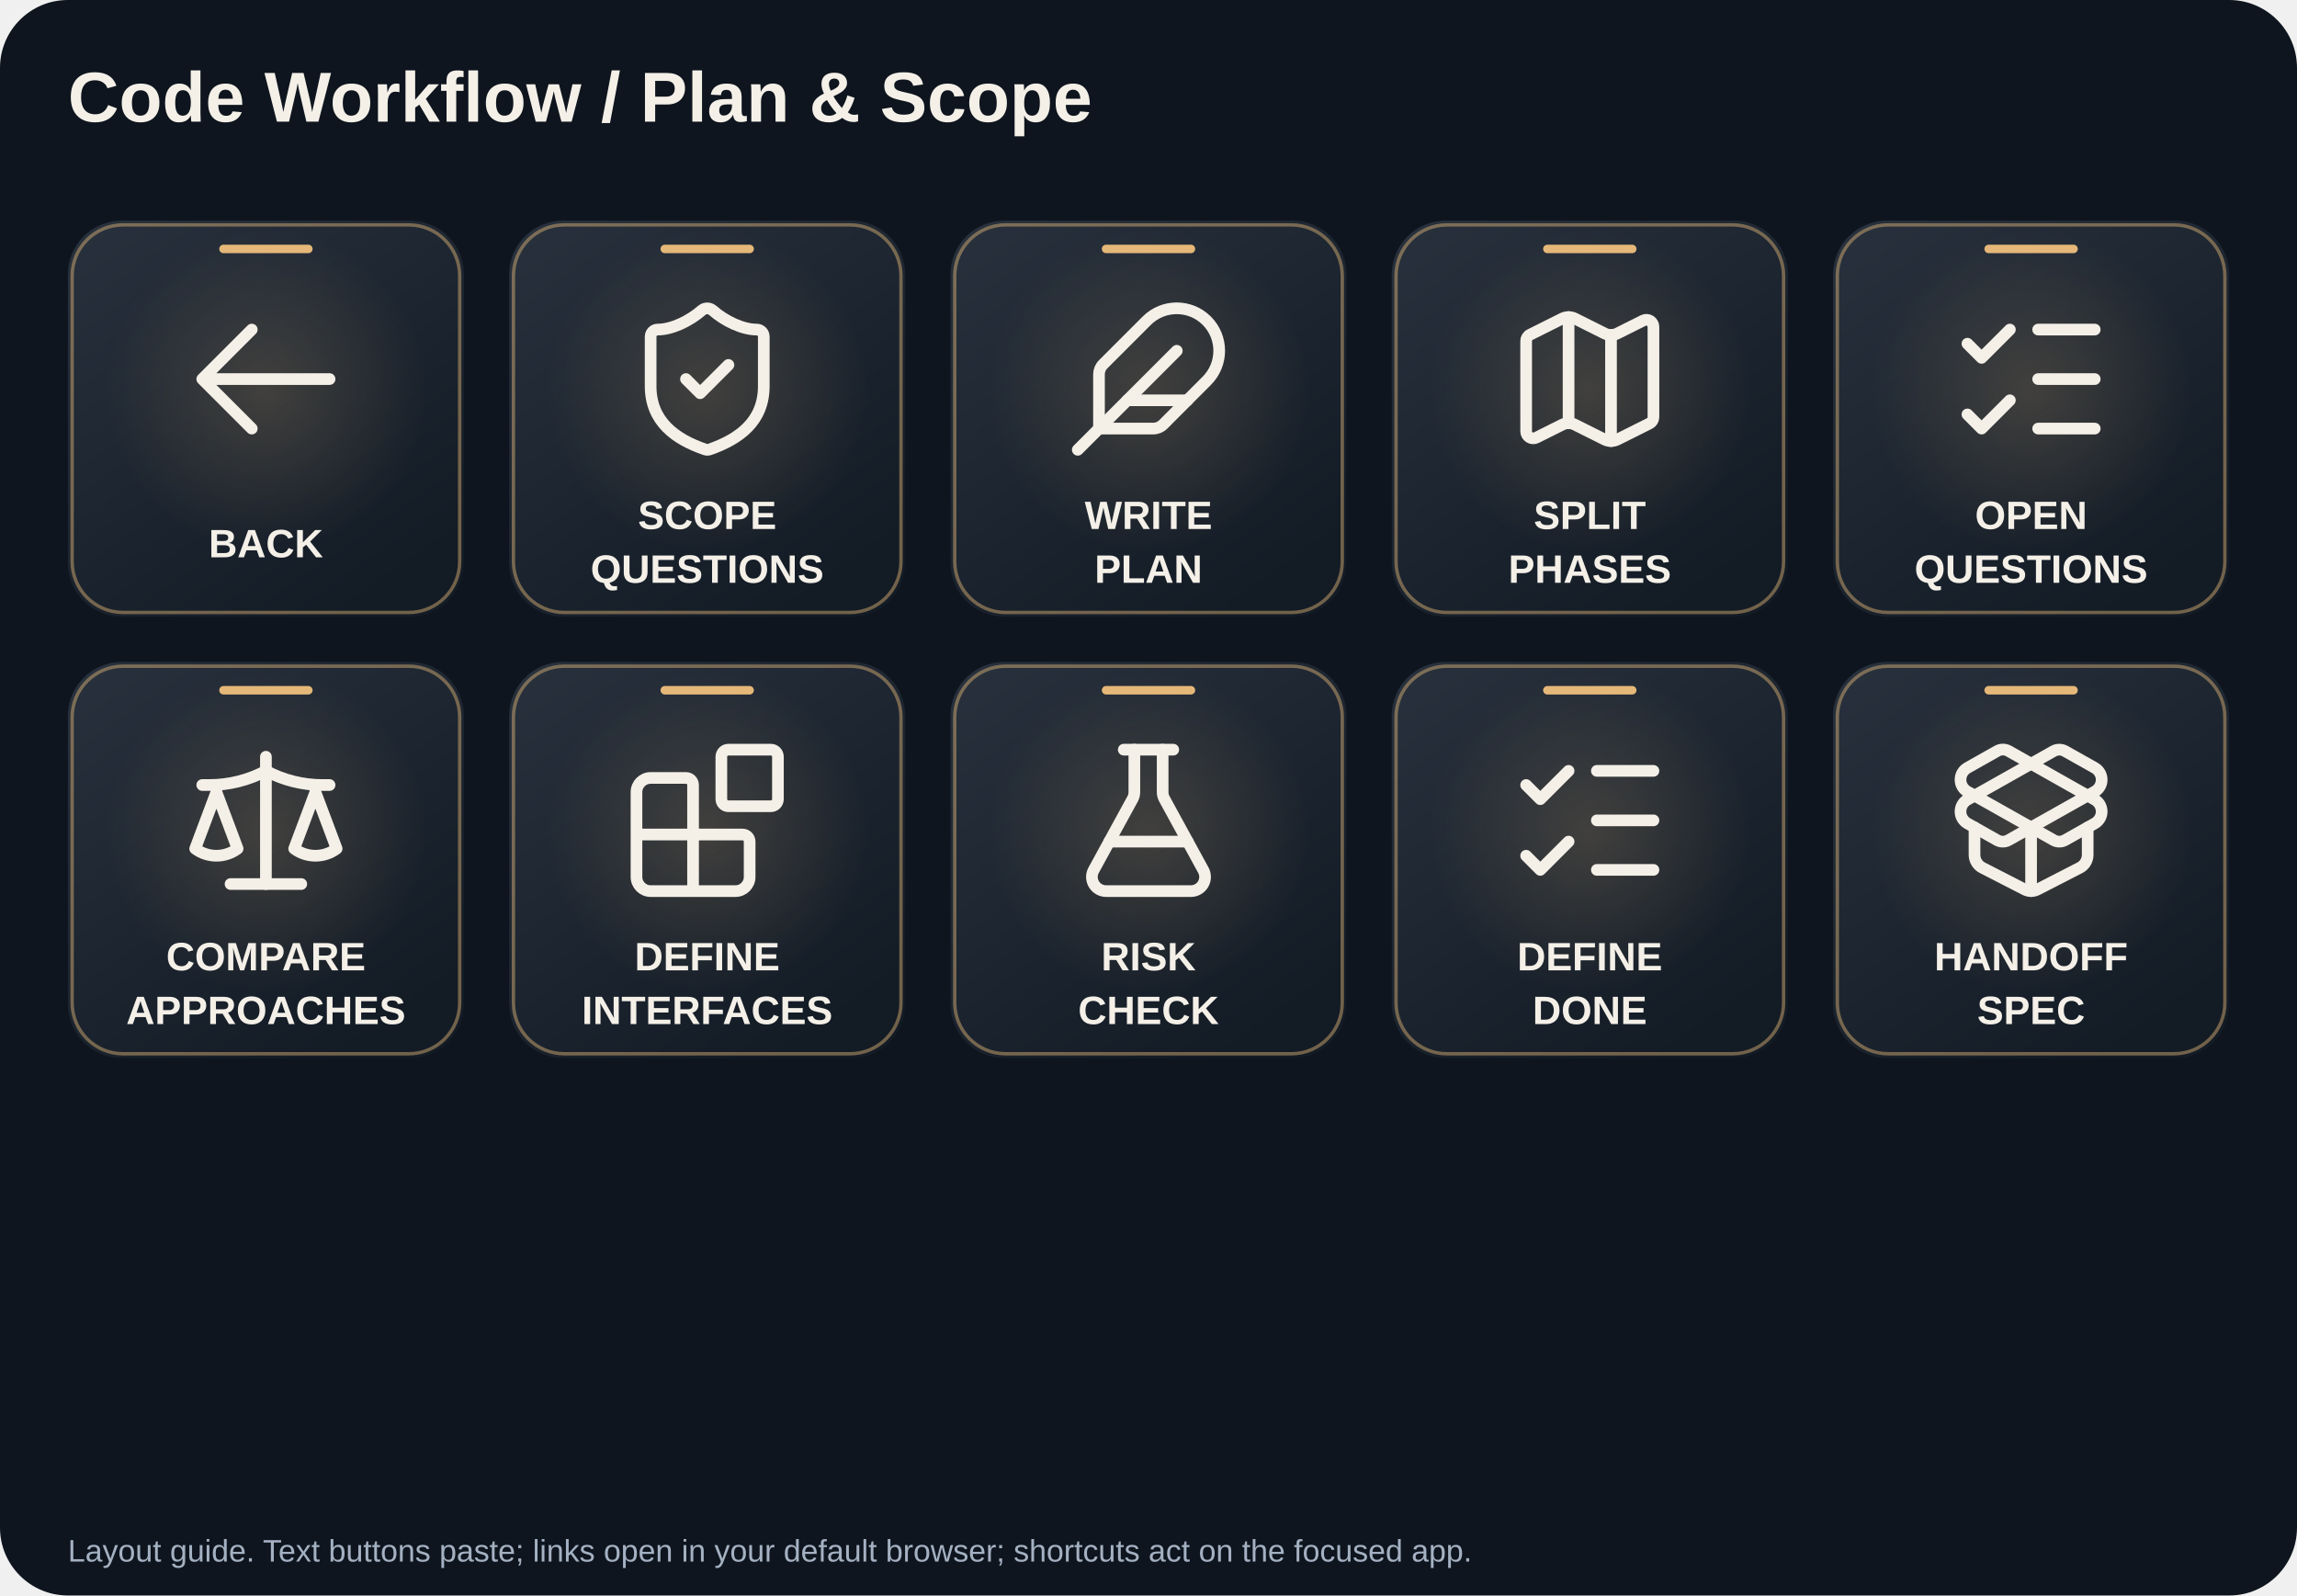
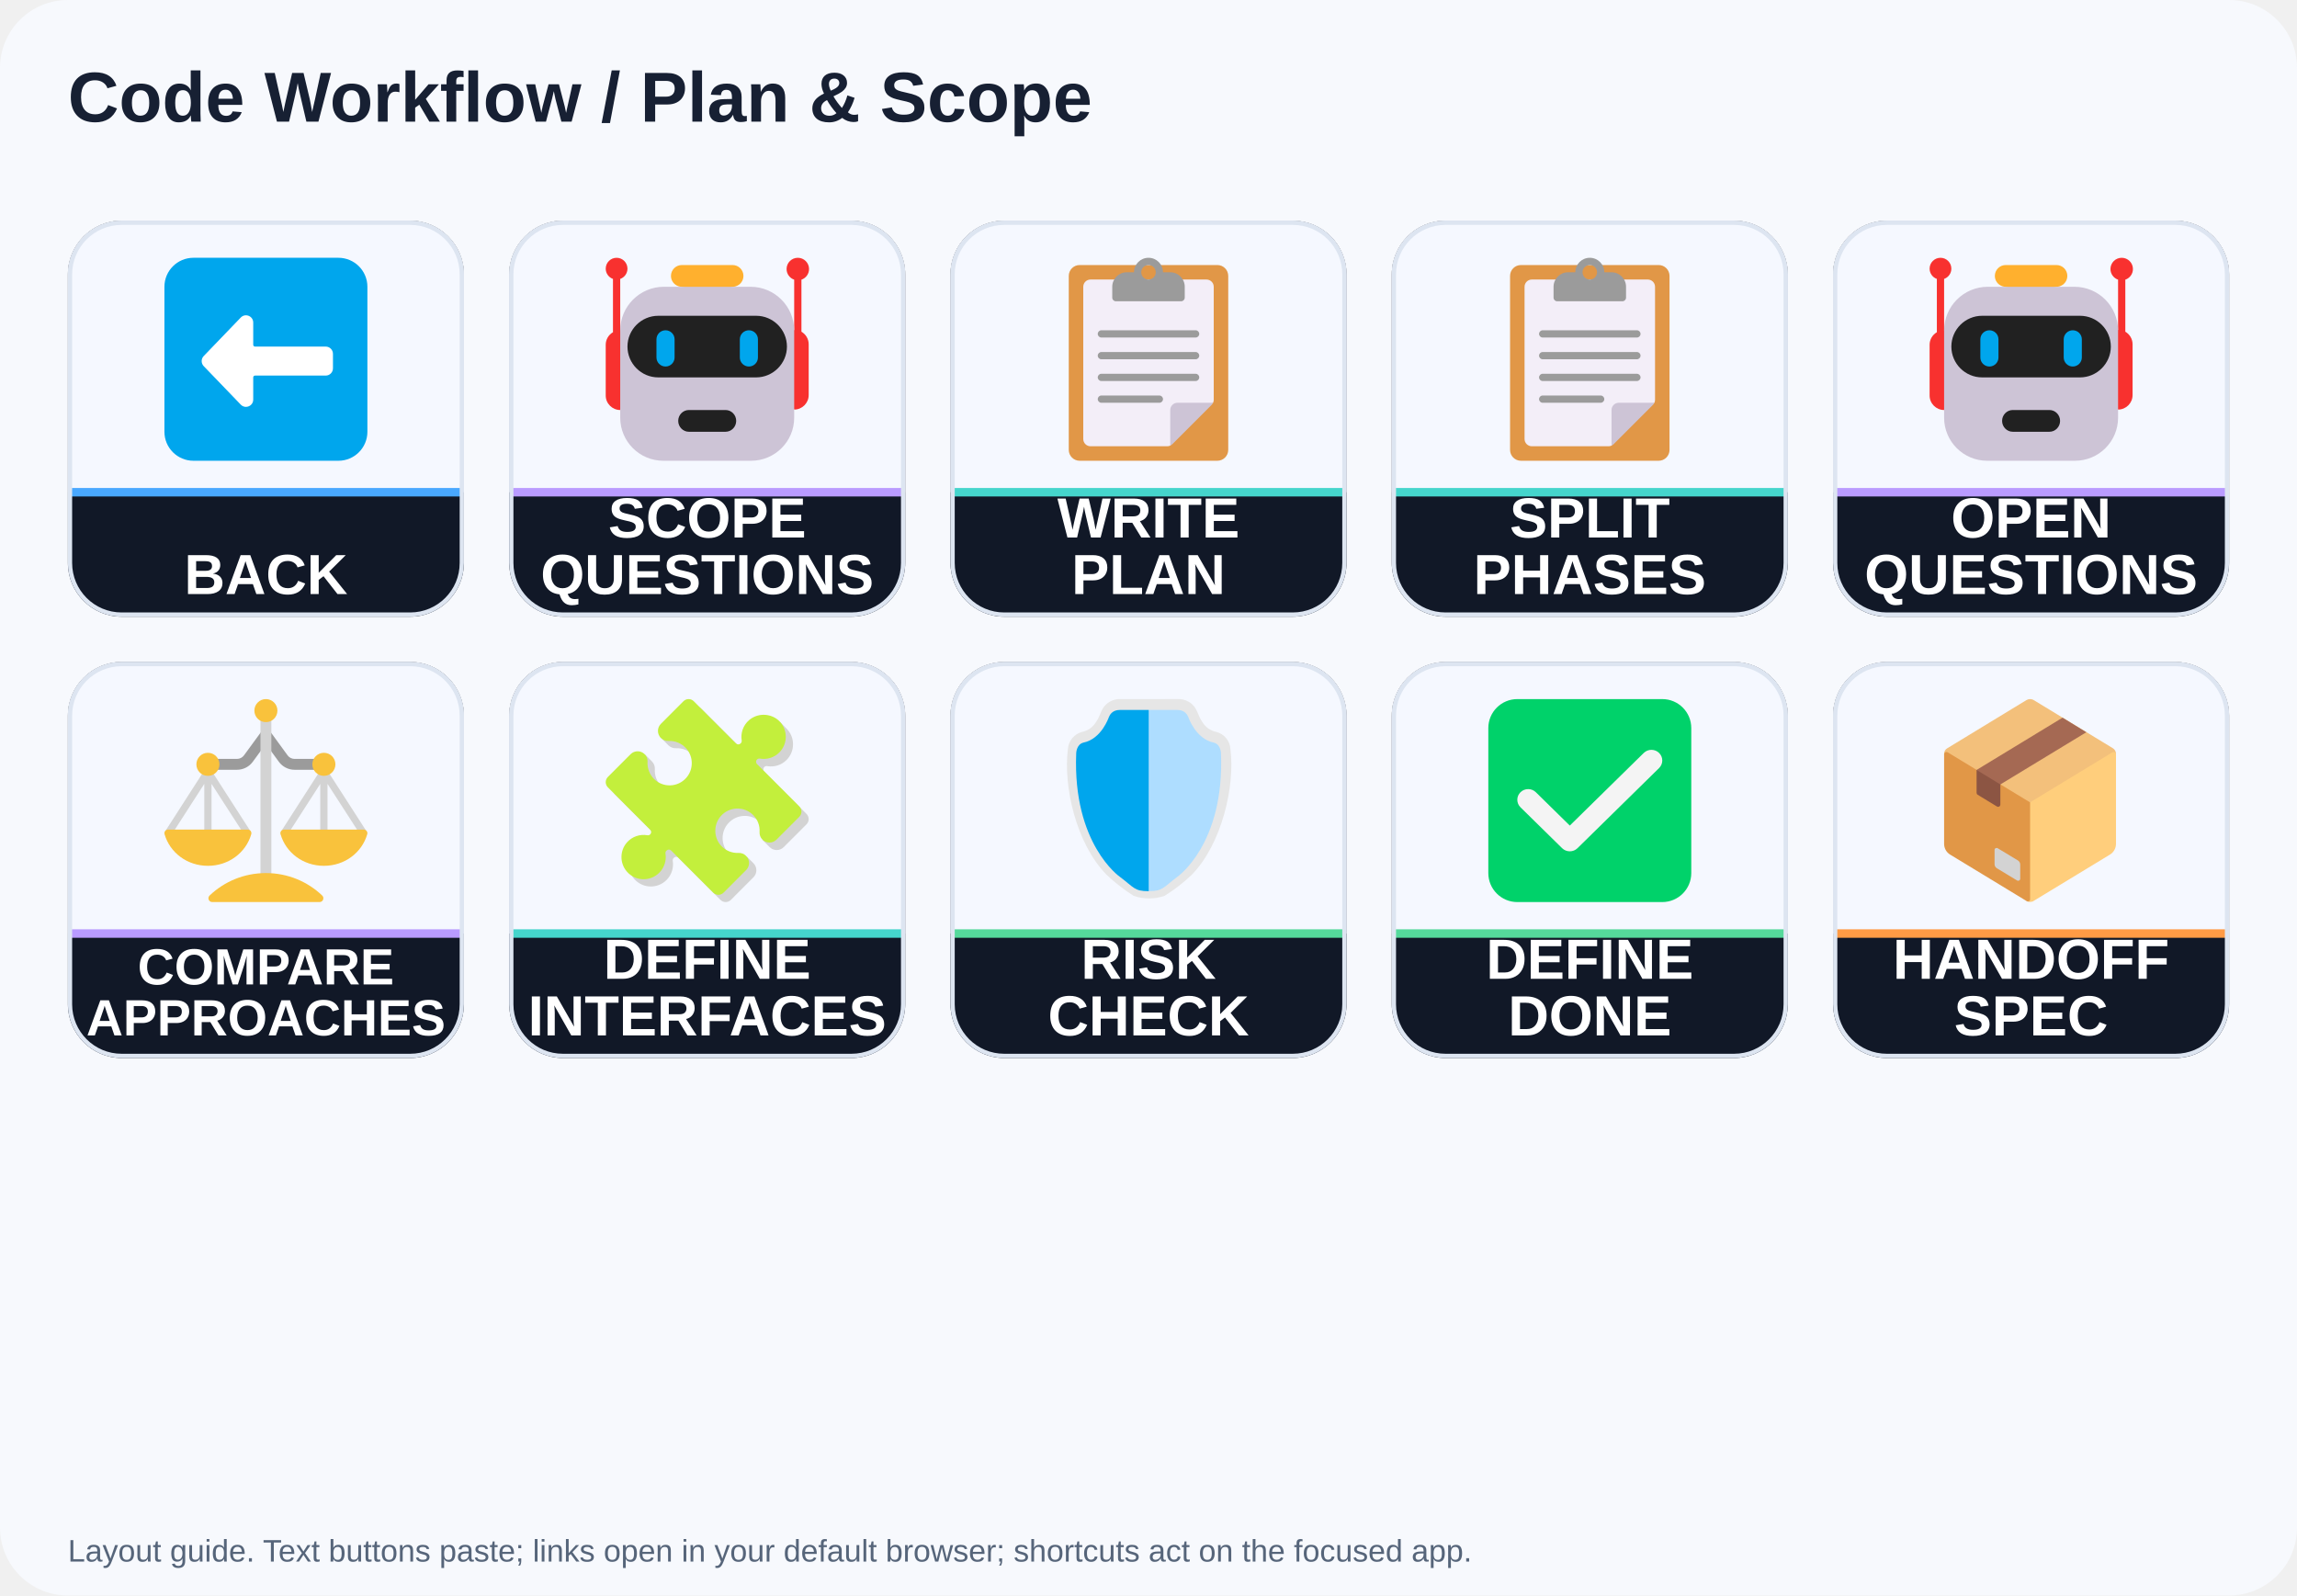
<svg xmlns="http://www.w3.org/2000/svg" width="812" height="564" viewBox="0 0 812 564">
-   <rect width="812" height="564" rx="24" fill="#0E151E" />
-   <text x="24" y="43" fill="#F4F0E8" font-family="Arial,sans-serif" font-size="25" font-weight="700">Code Workflow / Plan &amp; Scope</text>
+   <rect width="812" height="564" rx="24" fill="#F7F9FD" />
+   <text x="24" y="43" fill="#172033" font-family="Arial,sans-serif" font-size="25" font-weight="700">Code Workflow / Plan &amp; Scope</text>
  <g transform="translate(22,76)">
    <svg width="144" height="144" viewBox="0 0 144 144">
-       <defs>
-         <linearGradient id="bge92225f892" x2=".7" y2="1">
-           <stop stop-color="#28313D" />
-           <stop offset="1" stop-color="#131B25" />
-         </linearGradient>
-         <radialGradient id="lighte92225f892">
-           <stop stop-color="#E5B879" stop-opacity=".18" />
-           <stop offset="1" stop-color="#E5B879" stop-opacity="0" />
-         </radialGradient>
-       </defs>
-       <rect x="2" y="2" width="140" height="140" rx="19" fill="url(#bge92225f892)" />
-       <g fill="none" stroke="#E5B879" stroke-opacity=".45" stroke-width="1.2">
-         <rect x="3.5" y="3.5" width="137" height="137" rx="18" />
+       <rect x="2" y="2" width="140" height="140" rx="19" fill="#111827" />
+       <path d="M21 2h102a19 19 0 0 1 19 19v77H2V21A19 19 0 0 1 21 2Z" fill="#F5F8FF" />
+       <path d="M3 98h138" stroke="#49A8FF" stroke-width="3" />
+       <rect x="2.75" y="2.75" width="138.5" height="138.5" rx="18.25" fill="none" stroke="#DDE5F1" stroke-width="1.5" />
+       <g transform="translate(31 10) scale(2.5625)">
+         <path d="M2 6C2 3.791 3.791 2 6 2H26C28.209 2 30 3.791 30 6V26C30 28.209 28.209 30 26 30H6C3.791 30 2 28.209 2 26V6Z" fill="#00A6ED" />
+         <path d="M7.417 15.557C7.045 15.944 7.045 16.556 7.417 16.944L12.53 22.256C13.154 22.905 14.25 22.463 14.25 21.563V18.5C14.25 18.362 14.362 18.25 14.5 18.25L24.25 18.25C24.802 18.25 25.25 17.802 25.25 17.25V15.25C25.25 14.698 24.802 14.25 24.25 14.25L14.5 14.25C14.362 14.25 14.25 14.138 14.25 14L14.25 10.937C14.25 10.037 13.154 9.595 12.53 10.244L7.417 15.557Z" fill="white" />
      </g>
-       <circle cx="72" cy="62" r="57" fill="url(#lighte92225f892)" />
-       <path d="M57 12h30" stroke="#E5B879" stroke-width="3" stroke-linecap="round" />
-       <g fill="#E5B879" opacity=".85" />
-       <svg x="42.0" y="28" width="60" height="60" viewBox="0 0 24 24" fill="none" stroke="#F4F0E8" stroke-width="1.65" stroke-linecap="round" stroke-linejoin="round">
-         <path d="m10 5-7 7 7 7M3 12h18" />
-       </svg>
-       <text x="72" y="121" text-anchor="middle" fill="#F4F0E8" font-family="Arial,sans-serif" font-size="14" font-weight="700">BACK</text>
+       <text x="72" y="134" text-anchor="middle" fill="#FFFFFF" font-family="Arial,sans-serif" font-size="20" font-weight="700">BACK</text>
    </svg>
  </g>
  <g transform="translate(178,76)">
    <svg width="144" height="144" viewBox="0 0 144 144">
-       <defs>
-         <linearGradient id="bg53d1e09d65" x2=".7" y2="1">
-           <stop stop-color="#28313D" />
-           <stop offset="1" stop-color="#131B25" />
-         </linearGradient>
-         <radialGradient id="light53d1e09d65">
-           <stop stop-color="#E5B879" stop-opacity=".18" />
-           <stop offset="1" stop-color="#E5B879" stop-opacity="0" />
-         </radialGradient>
-       </defs>
-       <rect x="2" y="2" width="140" height="140" rx="19" fill="url(#bg53d1e09d65)" />
-       <g fill="none" stroke="#E5B879" stroke-opacity=".45" stroke-width="1.2">
-         <rect x="3.5" y="3.5" width="137" height="137" rx="18" />
+       <rect x="2" y="2" width="140" height="140" rx="19" fill="#111827" />
+       <path d="M21 2h102a19 19 0 0 1 19 19v77H2V21A19 19 0 0 1 21 2Z" fill="#F5F8FF" />
+       <path d="M3 98h138" stroke="#B99BFF" stroke-width="3" />
+       <rect x="2.75" y="2.75" width="138.5" height="138.5" rx="18.25" fill="none" stroke="#DDE5F1" stroke-width="1.5" />
+       <g transform="translate(31 10) scale(2.5625)">
+         <path d="M5 3.5C5 4.153 4.583 4.709 4 4.915V12L6.161 17.487L4 23C2.9 23 2 22.101 2 21.002V13.998C2 13.262 2.403 12.616 3 12.27V4.915C2.417 4.709 2 4.153 2 3.5C2 2.672 2.672 2 3.5 2C4.328 2 5 2.672 5 3.5Z" fill="#F8312F" />
+         <path d="M30.05 3.55C30.05 4.231 29.611 4.81 29 5.018V12.2C29.597 12.547 30 13.194 30 13.93V20.94C30 22.04 29.1 22.94 28 22.94L25.059 17.261L28 11.93L28 5.018C27.389 4.81 26.95 4.231 26.95 3.55C26.95 2.694 27.644 2 28.5 2C29.356 2 30.05 2.694 30.05 3.55Z" fill="#F8312F" />
+         <path d="M11 4.5C11 3.672 11.672 3 12.5 3H19.5C20.328 3 21 3.672 21 4.5C21 5.179 20.548 5.753 19.929 5.938C19.653 6.02 19.36 6.042 19.083 6.124L16.03 7.028L12.911 6.12C12.638 6.04 12.35 6.02 12.078 5.94C11.455 5.757 11 5.182 11 4.5Z" fill="#FFB02E" />
+         <path d="M22.05 30H9.95C6.66 30 4 27.34 4 24.05V12.03C4 8.7 6.7 6 10.03 6H21.98C25.3 6 28 8.7 28 12.03V24.06C28 27.34 25.34 30 22.05 30Z" fill="#CDC4D6" />
+         <path d="M9.247 18.5H22.753C25.082 18.5 27 16.581 27 14.25C27 11.909 25.092 10 22.753 10H9.247C6.908 10 5 11.909 5 14.25C5 16.591 6.908 18.5 9.247 18.5Z" fill="#212121" />
+         <path d="M13.472 26H18.528C19.339 26 20 25.326 20 24.5C20 23.674 19.339 23 18.528 23H13.472C12.661 23 12 23.674 12 24.5C12 25.326 12.661 26 13.472 26Z" fill="#212121" />
+         <path d="M10.25 12C9.56 12 9 12.56 9 13.25V15.75C9 16.44 9.56 17 10.25 17C10.94 17 11.5 16.44 11.5 15.75V13.25C11.5 12.56 10.94 12 10.25 12Z" fill="#00A6ED" />
+         <path d="M21.75 12C21.06 12 20.5 12.56 20.5 13.25V15.75C20.5 16.44 21.06 17 21.75 17C22.44 17 23 16.44 23 15.75V13.25C23 12.56 22.44 12 21.75 12Z" fill="#00A6ED" />
      </g>
-       <circle cx="72" cy="62" r="57" fill="url(#light53d1e09d65)" />
-       <path d="M57 12h30" stroke="#E5B879" stroke-width="3" stroke-linecap="round" />
-       <g fill="#E5B879" opacity=".85" />
-       <svg x="42.0" y="28" width="60" height="60" viewBox="0 0 24 24" fill="none" stroke="#F4F0E8" stroke-width="1.65" stroke-linecap="round" stroke-linejoin="round">
-         <path d="M20 13c0 5-3.5 7.5-7.66 8.95a1 1 0 0 1-.67-.01C7.5 20.5 4 18 4 13V6a1 1 0 0 1 1-1c2 0 4.5-1.2 6.24-2.72a1.17 1.17 0 0 1 1.52 0C14.51 3.81 17 5 19 5a1 1 0 0 1 1 1z" />
-         <path d="m9 12 2 2 4-4" />
-       </svg>
-       <text x="72" y="111" text-anchor="middle" fill="#F4F0E8" font-family="Arial,sans-serif" font-size="14" font-weight="700">SCOPE</text>
-       <text x="72" y="130" text-anchor="middle" fill="#F4F0E8" font-family="Arial,sans-serif" font-size="14" font-weight="700">QUESTIONS</text>
+       <text x="72" y="114" text-anchor="middle" fill="#FFFFFF" font-family="Arial,sans-serif" font-size="20" font-weight="700">SCOPE</text>
+       <text x="72" y="134" text-anchor="middle" fill="#FFFFFF" font-family="Arial,sans-serif" font-size="20" font-weight="700">QUESTIONS</text>
    </svg>
  </g>
  <g transform="translate(334,76)">
    <svg width="144" height="144" viewBox="0 0 144 144">
-       <defs>
-         <linearGradient id="bgbcf58d55c2" x2=".7" y2="1">
-           <stop stop-color="#28313D" />
-           <stop offset="1" stop-color="#131B25" />
-         </linearGradient>
-         <radialGradient id="lightbcf58d55c2">
-           <stop stop-color="#E5B879" stop-opacity=".18" />
-           <stop offset="1" stop-color="#E5B879" stop-opacity="0" />
-         </radialGradient>
-       </defs>
-       <rect x="2" y="2" width="140" height="140" rx="19" fill="url(#bgbcf58d55c2)" />
-       <g fill="none" stroke="#E5B879" stroke-opacity=".45" stroke-width="1.2">
-         <rect x="3.5" y="3.5" width="137" height="137" rx="18" />
+       <rect x="2" y="2" width="140" height="140" rx="19" fill="#111827" />
+       <path d="M21 2h102a19 19 0 0 1 19 19v77H2V21A19 19 0 0 1 21 2Z" fill="#F5F8FF" />
+       <path d="M3 98h138" stroke="#45D5CC" stroke-width="3" />
+       <rect x="2.75" y="2.75" width="138.5" height="138.5" rx="18.25" fill="none" stroke="#DDE5F1" stroke-width="1.5" />
+       <g transform="translate(31 10) scale(2.5625)">
+         <path d="M5 4.5C5 3.672 5.672 3 6.5 3H25.5C26.328 3 27 3.672 27 4.5V28.5C27 29.328 26.328 30 25.5 30H6.5C5.672 30 5 29.328 5 28.5V4.5Z" fill="#E19747" />
+         <path d="M25 6C25 5.448 24.552 5 24 5H8C7.448 5 7 5.448 7 6V27C7 27.552 7.448 28 8 28H18.586C18.733 28 18.876 27.968 19.007 27.907L19.328 27.124L19.96 23.038L24.417 22.255L24.906 22.008C24.968 21.877 25 21.733 25 21.586V6Z" fill="#F3EEF8" />
+         <path d="M24.91 22H20C19.448 22 19 22.448 19 23V27.91C19.108 27.861 19.207 27.793 19.293 27.707L24.707 22.293C24.793 22.207 24.861 22.108 24.91 22Z" fill="#CDC4D6" />
+         <path d="M18 4C18 2.895 17.105 2 16 2C14.895 2 14 2.895 14 4H13C11.895 4 11 4.895 11 6V7.5C11 7.776 11.224 8 11.5 8H20.5C20.776 8 21 7.776 21 7.5V6C21 4.895 20.105 4 19 4H18ZM17 4C17 4.552 16.552 5 16 5C15.448 5 15 4.552 15 4C15 3.448 15.448 3 16 3C16.552 3 17 3.448 17 4Z" fill="#9B9B9B" />
+         <path d="M9 12.5C9 12.224 9.224 12 9.5 12H22.5C22.776 12 23 12.224 23 12.5C23 12.776 22.776 13 22.5 13H9.5C9.224 13 9 12.776 9 12.5Z" fill="#9B9B9B" />
+         <path d="M9 15.5C9 15.224 9.224 15 9.5 15H22.5C22.776 15 23 15.224 23 15.5C23 15.776 22.776 16 22.5 16H9.5C9.224 16 9 15.776 9 15.5Z" fill="#9B9B9B" />
+         <path d="M9.5 18C9.224 18 9 18.224 9 18.5C9 18.776 9.224 19 9.5 19H22.5C22.776 19 23 18.776 23 18.5C23 18.224 22.776 18 22.5 18H9.5Z" fill="#9B9B9B" />
+         <path d="M9 21.5C9 21.224 9.224 21 9.5 21H17.5C17.776 21 18 21.224 18 21.5C18 21.776 17.776 22 17.5 22H9.5C9.224 22 9 21.776 9 21.5Z" fill="#9B9B9B" />
      </g>
-       <circle cx="72" cy="62" r="57" fill="url(#lightbcf58d55c2)" />
-       <path d="M57 12h30" stroke="#E5B879" stroke-width="3" stroke-linecap="round" />
-       <g fill="#E5B879" opacity=".85" />
-       <svg x="42.0" y="28" width="60" height="60" viewBox="0 0 24 24" fill="none" stroke="#F4F0E8" stroke-width="1.65" stroke-linecap="round" stroke-linejoin="round">
-         <path d="M14.086 18.412A2 2 0 0112.67 19H5v-7.672a2 2 0 01.586-1.414L11.75 3.75a6 6 0 118.49 8.49z" />
-         <path d="M16 8 2 22" />
-         <path d="M17.488 15H9" />
-       </svg>
-       <text x="72" y="111" text-anchor="middle" fill="#F4F0E8" font-family="Arial,sans-serif" font-size="14" font-weight="700">WRITE</text>
-       <text x="72" y="130" text-anchor="middle" fill="#F4F0E8" font-family="Arial,sans-serif" font-size="14" font-weight="700">PLAN</text>
+       <text x="72" y="114" text-anchor="middle" fill="#FFFFFF" font-family="Arial,sans-serif" font-size="20" font-weight="700">WRITE</text>
+       <text x="72" y="134" text-anchor="middle" fill="#FFFFFF" font-family="Arial,sans-serif" font-size="20" font-weight="700">PLAN</text>
    </svg>
  </g>
  <g transform="translate(490,76)">
    <svg width="144" height="144" viewBox="0 0 144 144">
-       <defs>
-         <linearGradient id="bg5e6e34c264" x2=".7" y2="1">
-           <stop stop-color="#28313D" />
-           <stop offset="1" stop-color="#131B25" />
-         </linearGradient>
-         <radialGradient id="light5e6e34c264">
-           <stop stop-color="#E5B879" stop-opacity=".18" />
-           <stop offset="1" stop-color="#E5B879" stop-opacity="0" />
-         </radialGradient>
-       </defs>
-       <rect x="2" y="2" width="140" height="140" rx="19" fill="url(#bg5e6e34c264)" />
-       <g fill="none" stroke="#E5B879" stroke-opacity=".45" stroke-width="1.2">
-         <rect x="3.5" y="3.5" width="137" height="137" rx="18" />
+       <rect x="2" y="2" width="140" height="140" rx="19" fill="#111827" />
+       <path d="M21 2h102a19 19 0 0 1 19 19v77H2V21A19 19 0 0 1 21 2Z" fill="#F5F8FF" />
+       <path d="M3 98h138" stroke="#45D5CC" stroke-width="3" />
+       <rect x="2.75" y="2.75" width="138.5" height="138.5" rx="18.25" fill="none" stroke="#DDE5F1" stroke-width="1.5" />
+       <g transform="translate(31 10) scale(2.5625)">
+         <path d="M5 4.5C5 3.672 5.672 3 6.5 3H25.5C26.328 3 27 3.672 27 4.5V28.5C27 29.328 26.328 30 25.5 30H6.5C5.672 30 5 29.328 5 28.5V4.5Z" fill="#E19747" />
+         <path d="M25 6C25 5.448 24.552 5 24 5H8C7.448 5 7 5.448 7 6V27C7 27.552 7.448 28 8 28H18.586C18.733 28 18.876 27.968 19.007 27.907L19.328 27.124L19.96 23.038L24.417 22.255L24.906 22.008C24.968 21.877 25 21.733 25 21.586V6Z" fill="#F3EEF8" />
+         <path d="M24.91 22H20C19.448 22 19 22.448 19 23V27.91C19.108 27.861 19.207 27.793 19.293 27.707L24.707 22.293C24.793 22.207 24.861 22.108 24.91 22Z" fill="#CDC4D6" />
+         <path d="M18 4C18 2.895 17.105 2 16 2C14.895 2 14 2.895 14 4H13C11.895 4 11 4.895 11 6V7.5C11 7.776 11.224 8 11.5 8H20.5C20.776 8 21 7.776 21 7.5V6C21 4.895 20.105 4 19 4H18ZM17 4C17 4.552 16.552 5 16 5C15.448 5 15 4.552 15 4C15 3.448 15.448 3 16 3C16.552 3 17 3.448 17 4Z" fill="#9B9B9B" />
+         <path d="M9 12.5C9 12.224 9.224 12 9.5 12H22.5C22.776 12 23 12.224 23 12.5C23 12.776 22.776 13 22.5 13H9.5C9.224 13 9 12.776 9 12.5Z" fill="#9B9B9B" />
+         <path d="M9 15.5C9 15.224 9.224 15 9.5 15H22.5C22.776 15 23 15.224 23 15.5C23 15.776 22.776 16 22.5 16H9.5C9.224 16 9 15.776 9 15.5Z" fill="#9B9B9B" />
+         <path d="M9.5 18C9.224 18 9 18.224 9 18.5C9 18.776 9.224 19 9.5 19H22.5C22.776 19 23 18.776 23 18.5C23 18.224 22.776 18 22.5 18H9.5Z" fill="#9B9B9B" />
+         <path d="M9 21.5C9 21.224 9.224 21 9.5 21H17.5C17.776 21 18 21.224 18 21.5C18 21.776 17.776 22 17.5 22H9.5C9.224 22 9 21.776 9 21.5Z" fill="#9B9B9B" />
      </g>
-       <circle cx="72" cy="62" r="57" fill="url(#light5e6e34c264)" />
-       <path d="M57 12h30" stroke="#E5B879" stroke-width="3" stroke-linecap="round" />
-       <g fill="#E5B879" opacity=".85" />
-       <svg x="42.0" y="28" width="60" height="60" viewBox="0 0 24 24" fill="none" stroke="#F4F0E8" stroke-width="1.65" stroke-linecap="round" stroke-linejoin="round">
-         <path d="M14.106 5.553a2 2 0 0 0 1.788 0l3.659-1.83A1 1 0 0 1 21 4.619v12.764a1 1 0 0 1-.553.894l-4.553 2.277a2 2 0 0 1-1.788 0l-4.212-2.106a2 2 0 0 0-1.788 0l-3.659 1.83A1 1 0 0 1 3 19.381V6.618a1 1 0 0 1 .553-.894l4.553-2.277a2 2 0 0 1 1.788 0z" />
-         <path d="M15 5.764v15" />
-         <path d="M9 3.236v15" />
-       </svg>
-       <text x="72" y="111" text-anchor="middle" fill="#F4F0E8" font-family="Arial,sans-serif" font-size="14" font-weight="700">SPLIT</text>
-       <text x="72" y="130" text-anchor="middle" fill="#F4F0E8" font-family="Arial,sans-serif" font-size="14" font-weight="700">PHASES</text>
+       <text x="72" y="114" text-anchor="middle" fill="#FFFFFF" font-family="Arial,sans-serif" font-size="20" font-weight="700">SPLIT</text>
+       <text x="72" y="134" text-anchor="middle" fill="#FFFFFF" font-family="Arial,sans-serif" font-size="20" font-weight="700">PHASES</text>
    </svg>
  </g>
  <g transform="translate(646,76)">
    <svg width="144" height="144" viewBox="0 0 144 144">
-       <defs>
-         <linearGradient id="bg062fd555ba" x2=".7" y2="1">
-           <stop stop-color="#28313D" />
-           <stop offset="1" stop-color="#131B25" />
-         </linearGradient>
-         <radialGradient id="light062fd555ba">
-           <stop stop-color="#E5B879" stop-opacity=".18" />
-           <stop offset="1" stop-color="#E5B879" stop-opacity="0" />
-         </radialGradient>
-       </defs>
-       <rect x="2" y="2" width="140" height="140" rx="19" fill="url(#bg062fd555ba)" />
-       <g fill="none" stroke="#E5B879" stroke-opacity=".45" stroke-width="1.2">
-         <rect x="3.5" y="3.5" width="137" height="137" rx="18" />
+       <rect x="2" y="2" width="140" height="140" rx="19" fill="#111827" />
+       <path d="M21 2h102a19 19 0 0 1 19 19v77H2V21A19 19 0 0 1 21 2Z" fill="#F5F8FF" />
+       <path d="M3 98h138" stroke="#B99BFF" stroke-width="3" />
+       <rect x="2.75" y="2.75" width="138.5" height="138.5" rx="18.25" fill="none" stroke="#DDE5F1" stroke-width="1.5" />
+       <g transform="translate(31 10) scale(2.5625)">
+         <path d="M5 3.5C5 4.153 4.583 4.709 4 4.915V12L6.161 17.487L4 23C2.9 23 2 22.101 2 21.002V13.998C2 13.262 2.403 12.616 3 12.27V4.915C2.417 4.709 2 4.153 2 3.5C2 2.672 2.672 2 3.5 2C4.328 2 5 2.672 5 3.5Z" fill="#F8312F" />
+         <path d="M30.05 3.55C30.05 4.231 29.611 4.81 29 5.018V12.2C29.597 12.547 30 13.194 30 13.93V20.94C30 22.04 29.1 22.94 28 22.94L25.059 17.261L28 11.93L28 5.018C27.389 4.81 26.95 4.231 26.95 3.55C26.95 2.694 27.644 2 28.5 2C29.356 2 30.05 2.694 30.05 3.55Z" fill="#F8312F" />
+         <path d="M11 4.5C11 3.672 11.672 3 12.5 3H19.5C20.328 3 21 3.672 21 4.5C21 5.179 20.548 5.753 19.929 5.938C19.653 6.02 19.36 6.042 19.083 6.124L16.03 7.028L12.911 6.12C12.638 6.04 12.35 6.02 12.078 5.94C11.455 5.757 11 5.182 11 4.5Z" fill="#FFB02E" />
+         <path d="M22.05 30H9.95C6.66 30 4 27.34 4 24.05V12.03C4 8.7 6.7 6 10.03 6H21.98C25.3 6 28 8.7 28 12.03V24.06C28 27.34 25.34 30 22.05 30Z" fill="#CDC4D6" />
+         <path d="M9.247 18.5H22.753C25.082 18.5 27 16.581 27 14.25C27 11.909 25.092 10 22.753 10H9.247C6.908 10 5 11.909 5 14.25C5 16.591 6.908 18.5 9.247 18.5Z" fill="#212121" />
+         <path d="M13.472 26H18.528C19.339 26 20 25.326 20 24.5C20 23.674 19.339 23 18.528 23H13.472C12.661 23 12 23.674 12 24.5C12 25.326 12.661 26 13.472 26Z" fill="#212121" />
+         <path d="M10.25 12C9.56 12 9 12.56 9 13.25V15.75C9 16.44 9.56 17 10.25 17C10.94 17 11.5 16.44 11.5 15.75V13.25C11.5 12.56 10.94 12 10.25 12Z" fill="#00A6ED" />
+         <path d="M21.75 12C21.06 12 20.5 12.56 20.5 13.25V15.75C20.5 16.44 21.06 17 21.75 17C22.44 17 23 16.44 23 15.75V13.25C23 12.56 22.44 12 21.75 12Z" fill="#00A6ED" />
      </g>
-       <circle cx="72" cy="62" r="57" fill="url(#light062fd555ba)" />
-       <path d="M57 12h30" stroke="#E5B879" stroke-width="3" stroke-linecap="round" />
-       <g fill="#E5B879" opacity=".85" />
-       <svg x="42.0" y="28" width="60" height="60" viewBox="0 0 24 24" fill="none" stroke="#F4F0E8" stroke-width="1.65" stroke-linecap="round" stroke-linejoin="round">
-         <path d="M13 5h8" />
-         <path d="M13 12h8" />
-         <path d="M13 19h8" />
-         <path d="m3 17 2 2 4-4" />
-         <path d="m3 7 2 2 4-4" />
-       </svg>
-       <text x="72" y="111" text-anchor="middle" fill="#F4F0E8" font-family="Arial,sans-serif" font-size="14" font-weight="700">OPEN</text>
-       <text x="72" y="130" text-anchor="middle" fill="#F4F0E8" font-family="Arial,sans-serif" font-size="14" font-weight="700">QUESTIONS</text>
+       <text x="72" y="114" text-anchor="middle" fill="#FFFFFF" font-family="Arial,sans-serif" font-size="20" font-weight="700">OPEN</text>
+       <text x="72" y="134" text-anchor="middle" fill="#FFFFFF" font-family="Arial,sans-serif" font-size="20" font-weight="700">QUESTIONS</text>
    </svg>
  </g>
  <g transform="translate(22,232)">
    <svg width="144" height="144" viewBox="0 0 144 144">
-       <defs>
-         <linearGradient id="bg3300b27472" x2=".7" y2="1">
-           <stop stop-color="#28313D" />
-           <stop offset="1" stop-color="#131B25" />
-         </linearGradient>
-         <radialGradient id="light3300b27472">
-           <stop stop-color="#E5B879" stop-opacity=".18" />
-           <stop offset="1" stop-color="#E5B879" stop-opacity="0" />
-         </radialGradient>
-       </defs>
-       <rect x="2" y="2" width="140" height="140" rx="19" fill="url(#bg3300b27472)" />
-       <g fill="none" stroke="#E5B879" stroke-opacity=".45" stroke-width="1.2">
-         <rect x="3.5" y="3.5" width="137" height="137" rx="18" />
+       <rect x="2" y="2" width="140" height="140" rx="19" fill="#111827" />
+       <path d="M21 2h102a19 19 0 0 1 19 19v77H2V21A19 19 0 0 1 21 2Z" fill="#F5F8FF" />
+       <path d="M3 98h138" stroke="#B99BFF" stroke-width="3" />
+       <rect x="2.75" y="2.75" width="138.5" height="138.5" rx="18.25" fill="none" stroke="#DDE5F1" stroke-width="1.5" />
+       <g transform="translate(31 10) scale(2.5625)">
+         <path d="M19.949 11.75H23.969C24.389 11.75 24.719 11.41 24.719 11C24.719 10.59 24.379 10.25 23.969 10.25H19.949C19.569 10.25 19.219 10.07 18.999 9.77L16.629 6.52C16.458 6.295 16.185 6.191 15.924 6.224C15.698 6.229 15.479 6.337 15.339 6.53L12.969 9.77C12.749 10.07 12.389 10.25 12.019 10.25H7.999C7.589 10.25 7.249 10.59 7.249 11C7.249 11.41 7.589 11.75 7.999 11.75H12.019C12.869 11.75 13.679 11.34 14.179 10.66L15.988 8.187L17.789 10.65C18.289 11.34 19.099 11.75 19.949 11.75Z" fill="#9B9B9B" />
+         <path d="M15.249 4H16.749V28H15.249V4ZM13.039 20.73C13.129 20.88 13.299 20.96 13.459 20.96C13.549 20.96 13.639 20.94 13.699 20.88C13.929 20.73 13.999 20.42 13.849 20.19L8.477 11.852C8.415 11.646 8.227 11.5 7.999 11.5C7.838 11.5 7.549 11.77 7.549 11.77L2.159 20.15C2.089 20.23 2.049 20.34 2.049 20.46C2.049 20.74 2.269 20.96 2.549 20.96C2.719 20.96 2.879 20.87 2.969 20.73L7.499 13.696V20.8C7.499 21.08 7.719 21.3 7.999 21.3C8.279 21.3 8.499 21.08 8.499 20.8V13.695L13.039 20.73ZM29.039 20.73C29.129 20.88 29.299 20.96 29.459 20.96C29.549 20.96 29.639 20.94 29.699 20.88C29.929 20.73 29.999 20.42 29.849 20.19L24.477 11.852C24.415 11.646 24.227 11.5 23.999 11.5C23.838 11.5 23.64 11.655 23.549 11.77L18.159 20.15C18.089 20.23 18.049 20.34 18.049 20.46C18.049 20.74 18.269 20.96 18.549 20.96C18.719 20.96 18.879 20.87 18.969 20.73L23.499 13.696V20.8C23.499 21.08 23.719 21.3 23.999 21.3C24.279 21.3 24.499 21.08 24.499 20.8V13.695L29.039 20.73Z" fill="#D3D3D3" />
+         <path d="M17.589 3.59C17.589 4.468 16.877 5.18 15.999 5.18C15.121 5.18 14.409 4.468 14.409 3.59C14.409 2.712 15.121 2 15.999 2C16.877 2 17.589 2.712 17.589 3.59Z" fill="#F9C23C" />
+         <path d="M9.589 11C9.589 11.878 8.877 12.59 7.999 12.59C7.121 12.59 6.409 11.878 6.409 11C6.409 10.122 7.121 9.41 7.999 9.41C8.877 9.41 9.589 10.122 9.589 11Z" fill="#F9C23C" />
+         <path d="M2.019 20.64C1.929 20.32 2.169 20 2.509 20H13.489C13.829 20 14.069 20.32 13.979 20.64C13.239 23.2 10.849 25 7.999 25C5.149 25 2.759 23.2 2.019 20.64Z" fill="#F9C23C" />
+         <path d="M18.019 20.64C17.929 20.32 18.169 20 18.509 20H29.489C29.829 20 30.069 20.32 29.979 20.64C29.239 23.2 26.849 25 23.999 25C21.149 25 18.759 23.2 18.019 20.64Z" fill="#F9C23C" />
+         <path d="M23.399 30C23.879 30 24.109 29.42 23.759 29.09C21.739 27.17 19.009 26 15.999 26C12.989 26 10.259 27.17 8.239 29.09C7.889 29.42 8.119 30 8.599 30H23.399Z" fill="#F9C23C" />
+         <path d="M23.999 12.59C24.877 12.59 25.589 11.878 25.589 11C25.589 10.122 24.877 9.41 23.999 9.41C23.121 9.41 22.409 10.122 22.409 11C22.409 11.878 23.121 12.59 23.999 12.59Z" fill="#F9C23C" />
      </g>
-       <circle cx="72" cy="62" r="57" fill="url(#light3300b27472)" />
-       <path d="M57 12h30" stroke="#E5B879" stroke-width="3" stroke-linecap="round" />
-       <g fill="#E5B879" opacity=".85" />
-       <svg x="42.0" y="28" width="60" height="60" viewBox="0 0 24 24" fill="none" stroke="#F4F0E8" stroke-width="1.65" stroke-linecap="round" stroke-linejoin="round">
-         <path d="M12 3v18" />
-         <path d="m19 8 3 8a5 5 0 0 1-6 0zV7" />
-         <path d="M3 7h1a17 17 0 0 0 8-2 17 17 0 0 0 8 2h1" />
-         <path d="m5 8 3 8a5 5 0 0 1-6 0zV7" />
-         <path d="M7 21h10" />
-       </svg>
-       <text x="72" y="111" text-anchor="middle" fill="#F4F0E8" font-family="Arial,sans-serif" font-size="14" font-weight="700">COMPARE</text>
-       <text x="72" y="130" text-anchor="middle" fill="#F4F0E8" font-family="Arial,sans-serif" font-size="14" font-weight="700">APPROACHES</text>
+       <text x="72" y="116" text-anchor="middle" fill="#FFFFFF" font-family="Arial,sans-serif" font-size="18" font-weight="700">COMPARE</text>
+       <text x="72" y="134" text-anchor="middle" fill="#FFFFFF" font-family="Arial,sans-serif" font-size="18" font-weight="700">APPROACHES</text>
    </svg>
  </g>
  <g transform="translate(178,232)">
    <svg width="144" height="144" viewBox="0 0 144 144">
-       <defs>
-         <linearGradient id="bg91233c09df" x2=".7" y2="1">
-           <stop stop-color="#28313D" />
-           <stop offset="1" stop-color="#131B25" />
-         </linearGradient>
-         <radialGradient id="light91233c09df">
-           <stop stop-color="#E5B879" stop-opacity=".18" />
-           <stop offset="1" stop-color="#E5B879" stop-opacity="0" />
-         </radialGradient>
-       </defs>
-       <rect x="2" y="2" width="140" height="140" rx="19" fill="url(#bg91233c09df)" />
-       <g fill="none" stroke="#E5B879" stroke-opacity=".45" stroke-width="1.2">
-         <rect x="3.5" y="3.5" width="137" height="137" rx="18" />
+       <rect x="2" y="2" width="140" height="140" rx="19" fill="#111827" />
+       <path d="M21 2h102a19 19 0 0 1 19 19v77H2V21A19 19 0 0 1 21 2Z" fill="#F5F8FF" />
+       <path d="M3 98h138" stroke="#45D5CC" stroke-width="3" />
+       <rect x="2.75" y="2.75" width="138.5" height="138.5" rx="18.25" fill="none" stroke="#DDE5F1" stroke-width="1.5" />
+       <g transform="translate(31 10) scale(2.5625)">
+         <path d="M23.623 21.425L24.618 22.421C25.155 22.959 26.021 22.959 26.558 22.421L29.701 19.274C30.099 18.875 30.099 18.238 29.701 17.84L23.872 12.003C23.693 11.824 23.693 11.545 23.872 11.366C23.981 11.256 24.13 11.216 24.27 11.246C25.215 11.406 26.22 11.127 26.946 10.4C28.15 9.195 28.14 7.233 26.916 6.038L26.06 5.171L25.672 5.301C24.698 5.012 23.603 5.221 22.797 5.918C21.962 6.645 21.623 7.711 21.783 8.707C21.802 8.856 21.763 8.996 21.653 9.105L21.633 9.125C21.454 9.304 21.176 9.304 20.997 9.125L15.167 3.299C14.769 2.9 14.132 2.9 13.734 3.299L10.62 6.416C10.541 6.496 10.481 6.585 10.421 6.675L10.213 6.466L9.476 7.203L10.62 8.348L10.64 8.368C10.919 8.647 11.297 8.796 11.685 8.776C12.58 8.737 13.496 9.085 14.142 9.832C15.127 10.967 15.137 12.691 14.142 13.836C12.968 15.19 10.919 15.25 9.665 14.005C9.019 13.358 8.72 12.501 8.78 11.655C8.8 11.266 8.661 10.888 8.382 10.609C8.372 10.589 8.362 10.579 8.352 10.569L7.377 9.593L6.95 10.031L7.139 10.221C6.88 10.27 6.641 10.4 6.442 10.599L3.298 13.746C2.901 14.145 2.901 14.782 3.298 15.18L9.138 21.027C9.317 21.206 9.317 21.485 9.138 21.664C9.029 21.773 8.88 21.813 8.74 21.784C7.735 21.614 6.661 21.943 5.925 22.779C4.93 23.915 4.92 25.648 5.915 26.793C7.089 28.148 9.138 28.207 10.392 26.952C11.108 26.235 11.396 25.239 11.247 24.313C11.227 24.164 11.267 24.024 11.377 23.915L11.396 23.895C11.575 23.716 11.854 23.716 12.033 23.895L17.833 29.701C18.231 30.1 18.868 30.1 19.266 29.701L22.38 26.584C22.917 26.046 22.917 25.18 22.38 24.642L22.36 24.622L21.474 23.735L21.086 24.124L21.196 24.233C20.34 24.233 19.485 23.885 18.868 23.178C17.883 22.042 17.873 20.319 18.868 19.174C20.042 17.82 22.091 17.76 23.345 19.005C23.862 19.523 24.16 20.19 24.22 20.867L24.2 20.847L23.623 21.425Z" fill="#D3D3D3" />
+         <path d="M21.77 4.909C20.935 5.637 20.597 6.703 20.756 7.699C20.776 7.848 20.736 7.988 20.627 8.097L20.607 8.117C20.428 8.297 20.149 8.297 19.97 8.117L14.152 2.299C13.755 1.9 13.118 1.9 12.72 2.299L9.608 5.417C9.071 5.955 9.071 6.822 9.608 7.36L9.638 7.38C9.906 7.649 10.284 7.799 10.672 7.779C11.567 7.739 12.482 8.087 13.128 8.835C14.113 9.97 14.123 11.694 13.128 12.84C11.955 14.195 9.906 14.255 8.653 13.009C8.017 12.352 7.718 11.495 7.768 10.648C7.798 10.259 7.649 9.871 7.37 9.602C6.833 9.064 5.968 9.064 5.431 9.602L2.298 12.74C1.901 13.139 1.901 13.776 2.298 14.175L8.136 20.023C8.315 20.203 8.315 20.482 8.136 20.661C8.027 20.77 7.877 20.81 7.738 20.78C6.734 20.611 5.66 20.94 4.924 21.777C3.929 22.913 3.919 24.646 4.914 25.792C6.087 27.147 8.136 27.207 9.389 25.951C10.105 25.234 10.393 24.238 10.244 23.311C10.224 23.162 10.264 23.022 10.373 22.913L10.393 22.893C10.572 22.713 10.851 22.713 11.03 22.893L16.828 28.701C17.225 29.1 17.862 29.1 18.26 28.701L21.372 25.583C21.909 25.045 21.909 24.178 21.372 23.64L21.352 23.62C21.084 23.351 20.706 23.201 20.318 23.221C19.423 23.261 18.508 22.913 17.862 22.165C16.877 21.029 16.867 19.306 17.862 18.16C19.035 16.805 21.084 16.745 22.337 17.991C22.983 18.638 23.282 19.495 23.222 20.342C23.202 20.731 23.341 21.109 23.62 21.388C24.157 21.926 25.022 21.926 25.559 21.388L28.702 18.24C29.099 17.841 29.099 17.204 28.702 16.805L22.874 10.967C22.695 10.787 22.695 10.508 22.874 10.329C22.983 10.22 23.133 10.18 23.272 10.21C24.217 10.369 25.221 10.09 25.947 9.363C27.19 8.117 27.14 6.055 25.778 4.879C24.624 3.923 22.904 3.923 21.77 4.909Z" fill="#C3EF3C" />
      </g>
-       <circle cx="72" cy="62" r="57" fill="url(#light91233c09df)" />
-       <path d="M57 12h30" stroke="#E5B879" stroke-width="3" stroke-linecap="round" />
-       <g fill="#E5B879" opacity=".85" />
-       <svg x="42.0" y="28" width="60" height="60" viewBox="0 0 24 24" fill="none" stroke="#F4F0E8" stroke-width="1.65" stroke-linecap="round" stroke-linejoin="round">
-         <path d="M10 22V7a1 1 0 0 0-1-1H4a2 2 0 0 0-2 2v12a2 2 0 0 0 2 2h12a2 2 0 0 0 2-2v-5a1 1 0 0 0-1-1H2" />
-         <rect x="14" y="2" width="8" height="8" rx="1" />
-       </svg>
-       <text x="72" y="111" text-anchor="middle" fill="#F4F0E8" font-family="Arial,sans-serif" font-size="14" font-weight="700">DEFINE</text>
-       <text x="72" y="130" text-anchor="middle" fill="#F4F0E8" font-family="Arial,sans-serif" font-size="14" font-weight="700">INTERFACES</text>
+       <text x="72" y="114" text-anchor="middle" fill="#FFFFFF" font-family="Arial,sans-serif" font-size="20" font-weight="700">DEFINE</text>
+       <text x="72" y="134" text-anchor="middle" fill="#FFFFFF" font-family="Arial,sans-serif" font-size="20" font-weight="700">INTERFACES</text>
    </svg>
  </g>
  <g transform="translate(334,232)">
    <svg width="144" height="144" viewBox="0 0 144 144">
-       <defs>
-         <linearGradient id="bg3fa660c31f" x2=".7" y2="1">
-           <stop stop-color="#28313D" />
-           <stop offset="1" stop-color="#131B25" />
-         </linearGradient>
-         <radialGradient id="light3fa660c31f">
-           <stop stop-color="#E5B879" stop-opacity=".18" />
-           <stop offset="1" stop-color="#E5B879" stop-opacity="0" />
-         </radialGradient>
-       </defs>
-       <rect x="2" y="2" width="140" height="140" rx="19" fill="url(#bg3fa660c31f)" />
-       <g fill="none" stroke="#E5B879" stroke-opacity=".45" stroke-width="1.2">
-         <rect x="3.5" y="3.5" width="137" height="137" rx="18" />
+       <rect x="2" y="2" width="140" height="140" rx="19" fill="#111827" />
+       <path d="M21 2h102a19 19 0 0 1 19 19v77H2V21A19 19 0 0 1 21 2Z" fill="#F5F8FF" />
+       <path d="M3 98h138" stroke="#55D99B" stroke-width="3" />
+       <rect x="2.75" y="2.75" width="138.5" height="138.5" rx="18.25" fill="none" stroke="#DDE5F1" stroke-width="1.5" />
+       <g transform="translate(31 10) scale(2.5625)">
+         <path d="M12.095 2C11.398 1.985 10.719 2.232 10.195 2.694C9.359 3.444 9.472 4.161 8.725 5.215C8.516 5.552 8.24 5.842 7.915 6.069C7.589 6.295 7.221 6.452 6.833 6.53L6.804 6.537C6.279 6.682 5.812 6.987 5.467 7.409C5.123 7.831 4.918 8.35 4.882 8.893C4.233 13.982 5.982 21.893 10.204 26.224C11.355 27.317 12.611 28.294 13.953 29.143C15.332 29.619 16.832 29.619 18.212 29.143C19.568 28.305 20.831 27.325 21.982 26.221C26.069 22.029 27.965 14.083 27.303 8.89C27.272 8.34 27.066 7.814 26.715 7.389C26.364 6.964 25.887 6.662 25.353 6.527C24.964 6.449 24.596 6.292 24.27 6.065C23.945 5.839 23.669 5.549 23.461 5.212C22.785 4.258 22.794 3.412 21.989 2.691C21.466 2.23 20.788 1.982 20.09 1.997L12.095 2Z" fill="#E6E6E6" />
+         <path d="M20.009 3.5H16L12.786 15.919L16 28.5C18 28.5 18 28 20 26.5C20 26.5 26.5 22 26 9.5C26 9.5 26.002 8.25 25 8C22.5 7.5 21.5 4.5 21.5 4.5C21.368 4.166 21 3.5 20.009 3.5Z" fill="#AEDDFF" />
+         <path d="M12.019 3.5H16.027V28.5C14.027 28.5 14.027 28 12.027 26.5C12.027 26.5 5.527 22 6.027 9.5C6.027 9.5 6.025 8.25 7.027 8C9.527 7.5 10.527 4.5 10.527 4.5C10.659 4.166 11.027 3.5 12.019 3.5Z" fill="#00A6ED" />
      </g>
-       <circle cx="72" cy="62" r="57" fill="url(#light3fa660c31f)" />
-       <path d="M57 12h30" stroke="#E5B879" stroke-width="3" stroke-linecap="round" />
-       <g fill="#E5B879" opacity=".85" />
-       <svg x="42.0" y="28" width="60" height="60" viewBox="0 0 24 24" fill="none" stroke="#F4F0E8" stroke-width="1.65" stroke-linecap="round" stroke-linejoin="round">
-         <path d="M14 2v6a2 2 0 0 0 .245.96l5.51 10.08A2 2 0 0 1 18 22H6a2 2 0 0 1-1.755-2.96l5.51-10.08A2 2 0 0 0 10 8V2" />
-         <path d="M6.453 15h11.094" />
-         <path d="M8.5 2h7" />
-       </svg>
-       <text x="72" y="111" text-anchor="middle" fill="#F4F0E8" font-family="Arial,sans-serif" font-size="14" font-weight="700">RISK</text>
-       <text x="72" y="130" text-anchor="middle" fill="#F4F0E8" font-family="Arial,sans-serif" font-size="14" font-weight="700">CHECK</text>
+       <text x="72" y="114" text-anchor="middle" fill="#FFFFFF" font-family="Arial,sans-serif" font-size="20" font-weight="700">RISK</text>
+       <text x="72" y="134" text-anchor="middle" fill="#FFFFFF" font-family="Arial,sans-serif" font-size="20" font-weight="700">CHECK</text>
    </svg>
  </g>
  <g transform="translate(490,232)">
    <svg width="144" height="144" viewBox="0 0 144 144">
-       <defs>
-         <linearGradient id="bg062fd555ba" x2=".7" y2="1">
-           <stop stop-color="#28313D" />
-           <stop offset="1" stop-color="#131B25" />
-         </linearGradient>
-         <radialGradient id="light062fd555ba">
-           <stop stop-color="#E5B879" stop-opacity=".18" />
-           <stop offset="1" stop-color="#E5B879" stop-opacity="0" />
-         </radialGradient>
-       </defs>
-       <rect x="2" y="2" width="140" height="140" rx="19" fill="url(#bg062fd555ba)" />
-       <g fill="none" stroke="#E5B879" stroke-opacity=".45" stroke-width="1.2">
-         <rect x="3.5" y="3.5" width="137" height="137" rx="18" />
+       <rect x="2" y="2" width="140" height="140" rx="19" fill="#111827" />
+       <path d="M21 2h102a19 19 0 0 1 19 19v77H2V21A19 19 0 0 1 21 2Z" fill="#F5F8FF" />
+       <path d="M3 98h138" stroke="#55D99B" stroke-width="3" />
+       <rect x="2.75" y="2.75" width="138.5" height="138.5" rx="18.25" fill="none" stroke="#DDE5F1" stroke-width="1.5" />
+       <g transform="translate(31 10) scale(2.5625)">
+         <path d="M2 6C2 3.791 3.791 2 6 2H26C28.209 2 30 3.791 30 6V26C30 28.209 28.209 30 26 30H6C3.791 30 2 28.209 2 26V6Z" fill="#00D26A" />
+         <path d="M13.242 23C12.859 23 12.476 22.857 12.183 22.569L6.439 16.928C5.854 16.354 5.854 15.422 6.439 14.848C7.023 14.274 7.972 14.274 8.557 14.848L13.242 19.449L23.443 9.431C24.028 8.856 24.977 8.856 25.561 9.431C26.146 10.005 26.146 10.937 25.561 11.511L14.301 22.569C14.009 22.857 13.625 23 13.242 23Z" fill="#F4F4F4" />
      </g>
-       <circle cx="72" cy="62" r="57" fill="url(#light062fd555ba)" />
-       <path d="M57 12h30" stroke="#E5B879" stroke-width="3" stroke-linecap="round" />
-       <g fill="#E5B879" opacity=".85" />
-       <svg x="42.0" y="28" width="60" height="60" viewBox="0 0 24 24" fill="none" stroke="#F4F0E8" stroke-width="1.65" stroke-linecap="round" stroke-linejoin="round">
-         <path d="M13 5h8" />
-         <path d="M13 12h8" />
-         <path d="M13 19h8" />
-         <path d="m3 17 2 2 4-4" />
-         <path d="m3 7 2 2 4-4" />
-       </svg>
-       <text x="72" y="111" text-anchor="middle" fill="#F4F0E8" font-family="Arial,sans-serif" font-size="14" font-weight="700">DEFINE</text>
-       <text x="72" y="130" text-anchor="middle" fill="#F4F0E8" font-family="Arial,sans-serif" font-size="14" font-weight="700">DONE</text>
+       <text x="72" y="114" text-anchor="middle" fill="#FFFFFF" font-family="Arial,sans-serif" font-size="20" font-weight="700">DEFINE</text>
+       <text x="72" y="134" text-anchor="middle" fill="#FFFFFF" font-family="Arial,sans-serif" font-size="20" font-weight="700">DONE</text>
    </svg>
  </g>
  <g transform="translate(646,232)">
    <svg width="144" height="144" viewBox="0 0 144 144">
-       <defs>
-         <linearGradient id="bg7b7f700ef2" x2=".7" y2="1">
-           <stop stop-color="#28313D" />
-           <stop offset="1" stop-color="#131B25" />
-         </linearGradient>
-         <radialGradient id="light7b7f700ef2">
-           <stop stop-color="#E5B879" stop-opacity=".18" />
-           <stop offset="1" stop-color="#E5B879" stop-opacity="0" />
-         </radialGradient>
-       </defs>
-       <rect x="2" y="2" width="140" height="140" rx="19" fill="url(#bg7b7f700ef2)" />
-       <g fill="none" stroke="#E5B879" stroke-opacity=".45" stroke-width="1.2">
-         <rect x="3.5" y="3.5" width="137" height="137" rx="18" />
+       <rect x="2" y="2" width="140" height="140" rx="19" fill="#111827" />
+       <path d="M21 2h102a19 19 0 0 1 19 19v77H2V21A19 19 0 0 1 21 2Z" fill="#F5F8FF" />
+       <path d="M3 98h138" stroke="#FF9B45" stroke-width="3" />
+       <rect x="2.75" y="2.75" width="138.5" height="138.5" rx="18.25" fill="none" stroke="#DDE5F1" stroke-width="1.5" />
+       <g transform="translate(31 10) scale(2.5625)">
+         <path d="M15.35 2.143C15.67 1.952 16.06 1.952 16.37 2.143L27.29 8.783C27.55 8.943 27.71 9.232 27.71 9.533L15.86 17.5L4 9.632V9.533C4 9.232 4.16 8.943 4.42 8.793L15.35 2.143Z" fill="#F3C07B" />
+         <path d="M15.856 16.246L27.216 9.346C27.266 9.317 27.323 9.301 27.381 9.3C27.439 9.299 27.496 9.314 27.546 9.343C27.597 9.372 27.639 9.413 27.668 9.463C27.697 9.513 27.712 9.57 27.712 9.628V21.968C27.712 22.265 27.636 22.558 27.491 22.817C27.345 23.076 27.136 23.293 26.882 23.448L16.242 29.908C16.215 29.923 16.186 29.933 16.155 29.938C16.128 29.946 16.1 29.95 16.072 29.949C15.959 29.981 15.84 29.99 15.723 29.976C15.606 29.962 15.493 29.924 15.39 29.866H15.396L13 19L15.856 16.246Z" fill="#FFCE7C" />
+         <path d="M15.86 29.622V16.252L4.51 9.352C4.28 9.212 4 9.372 4 9.632V21.972C4 22.582 4.32 23.142 4.83 23.452L15.4 29.872C15.6 30.002 15.86 29.852 15.86 29.622Z" fill="#E19747" />
+         <path d="M14.5 26.782V24.822C14.5 24.592 14.38 24.382 14.19 24.262L11.39 22.572C11.2 22.462 10.96 22.592 10.96 22.812V24.772C10.96 25.002 11.08 25.212 11.27 25.332L14.07 27.022C14.26 27.132 14.5 27.002 14.5 26.782Z" fill="#D3D3D3" />
+         <path d="M11.76 16.552V13.762V11.993L8.48 11.773V14.932C8.48 15.033 8.53 15.133 8.62 15.193L11.3 16.823C11.5 16.933 11.76 16.793 11.76 16.552Z" fill="#8C5543" />
+         <path d="M20.34 4.562L8.48 11.773L11.76 13.773L23.62 6.572L20.34 4.562Z" fill="#A56953" />
      </g>
-       <circle cx="72" cy="62" r="57" fill="url(#light7b7f700ef2)" />
-       <path d="M57 12h30" stroke="#E5B879" stroke-width="3" stroke-linecap="round" />
-       <g fill="#E5B879" opacity=".85" />
-       <svg x="42.0" y="28" width="60" height="60" viewBox="0 0 24 24" fill="none" stroke="#F4F0E8" stroke-width="1.65" stroke-linecap="round" stroke-linejoin="round">
-         <path d="M12 22v-9" />
-         <path d="M15.17 2.21a1.67 1.67 0 0 1 1.63 0L21 4.57a1.93 1.93 0 0 1 0 3.36L8.82 14.79a1.655 1.655 0 0 1-1.64 0L3 12.43a1.93 1.93 0 0 1 0-3.36z" />
-         <path d="M20 13v3.87a2.06 2.06 0 0 1-1.11 1.83l-6 3.08a1.93 1.93 0 0 1-1.78 0l-6-3.08A2.06 2.06 0 0 1 4 16.87V13" />
-         <path d="M21 12.43a1.93 1.93 0 0 0 0-3.36L8.83 2.2a1.64 1.64 0 0 0-1.63 0L3 4.57a1.93 1.93 0 0 0 0 3.36l12.18 6.86a1.636 1.636 0 0 0 1.63 0z" />
-       </svg>
-       <text x="72" y="111" text-anchor="middle" fill="#F4F0E8" font-family="Arial,sans-serif" font-size="14" font-weight="700">HANDOFF</text>
-       <text x="72" y="130" text-anchor="middle" fill="#F4F0E8" font-family="Arial,sans-serif" font-size="14" font-weight="700">SPEC</text>
+       <text x="72" y="114" text-anchor="middle" fill="#FFFFFF" font-family="Arial,sans-serif" font-size="20" font-weight="700">HANDOFF</text>
+       <text x="72" y="134" text-anchor="middle" fill="#FFFFFF" font-family="Arial,sans-serif" font-size="20" font-weight="700">SPEC</text>
    </svg>
  </g>
-   <text x="24" y="552" fill="#A4B1C2" font-family="Arial,sans-serif" font-size="11">Layout guide. Text buttons paste; links open in your default browser; shortcuts act on the focused app.</text>
+   <text x="24" y="552" fill="#56657A" font-family="Arial,sans-serif" font-size="11">Layout guide. Text buttons paste; links open in your default browser; shortcuts act on the focused app.</text>
</svg>
